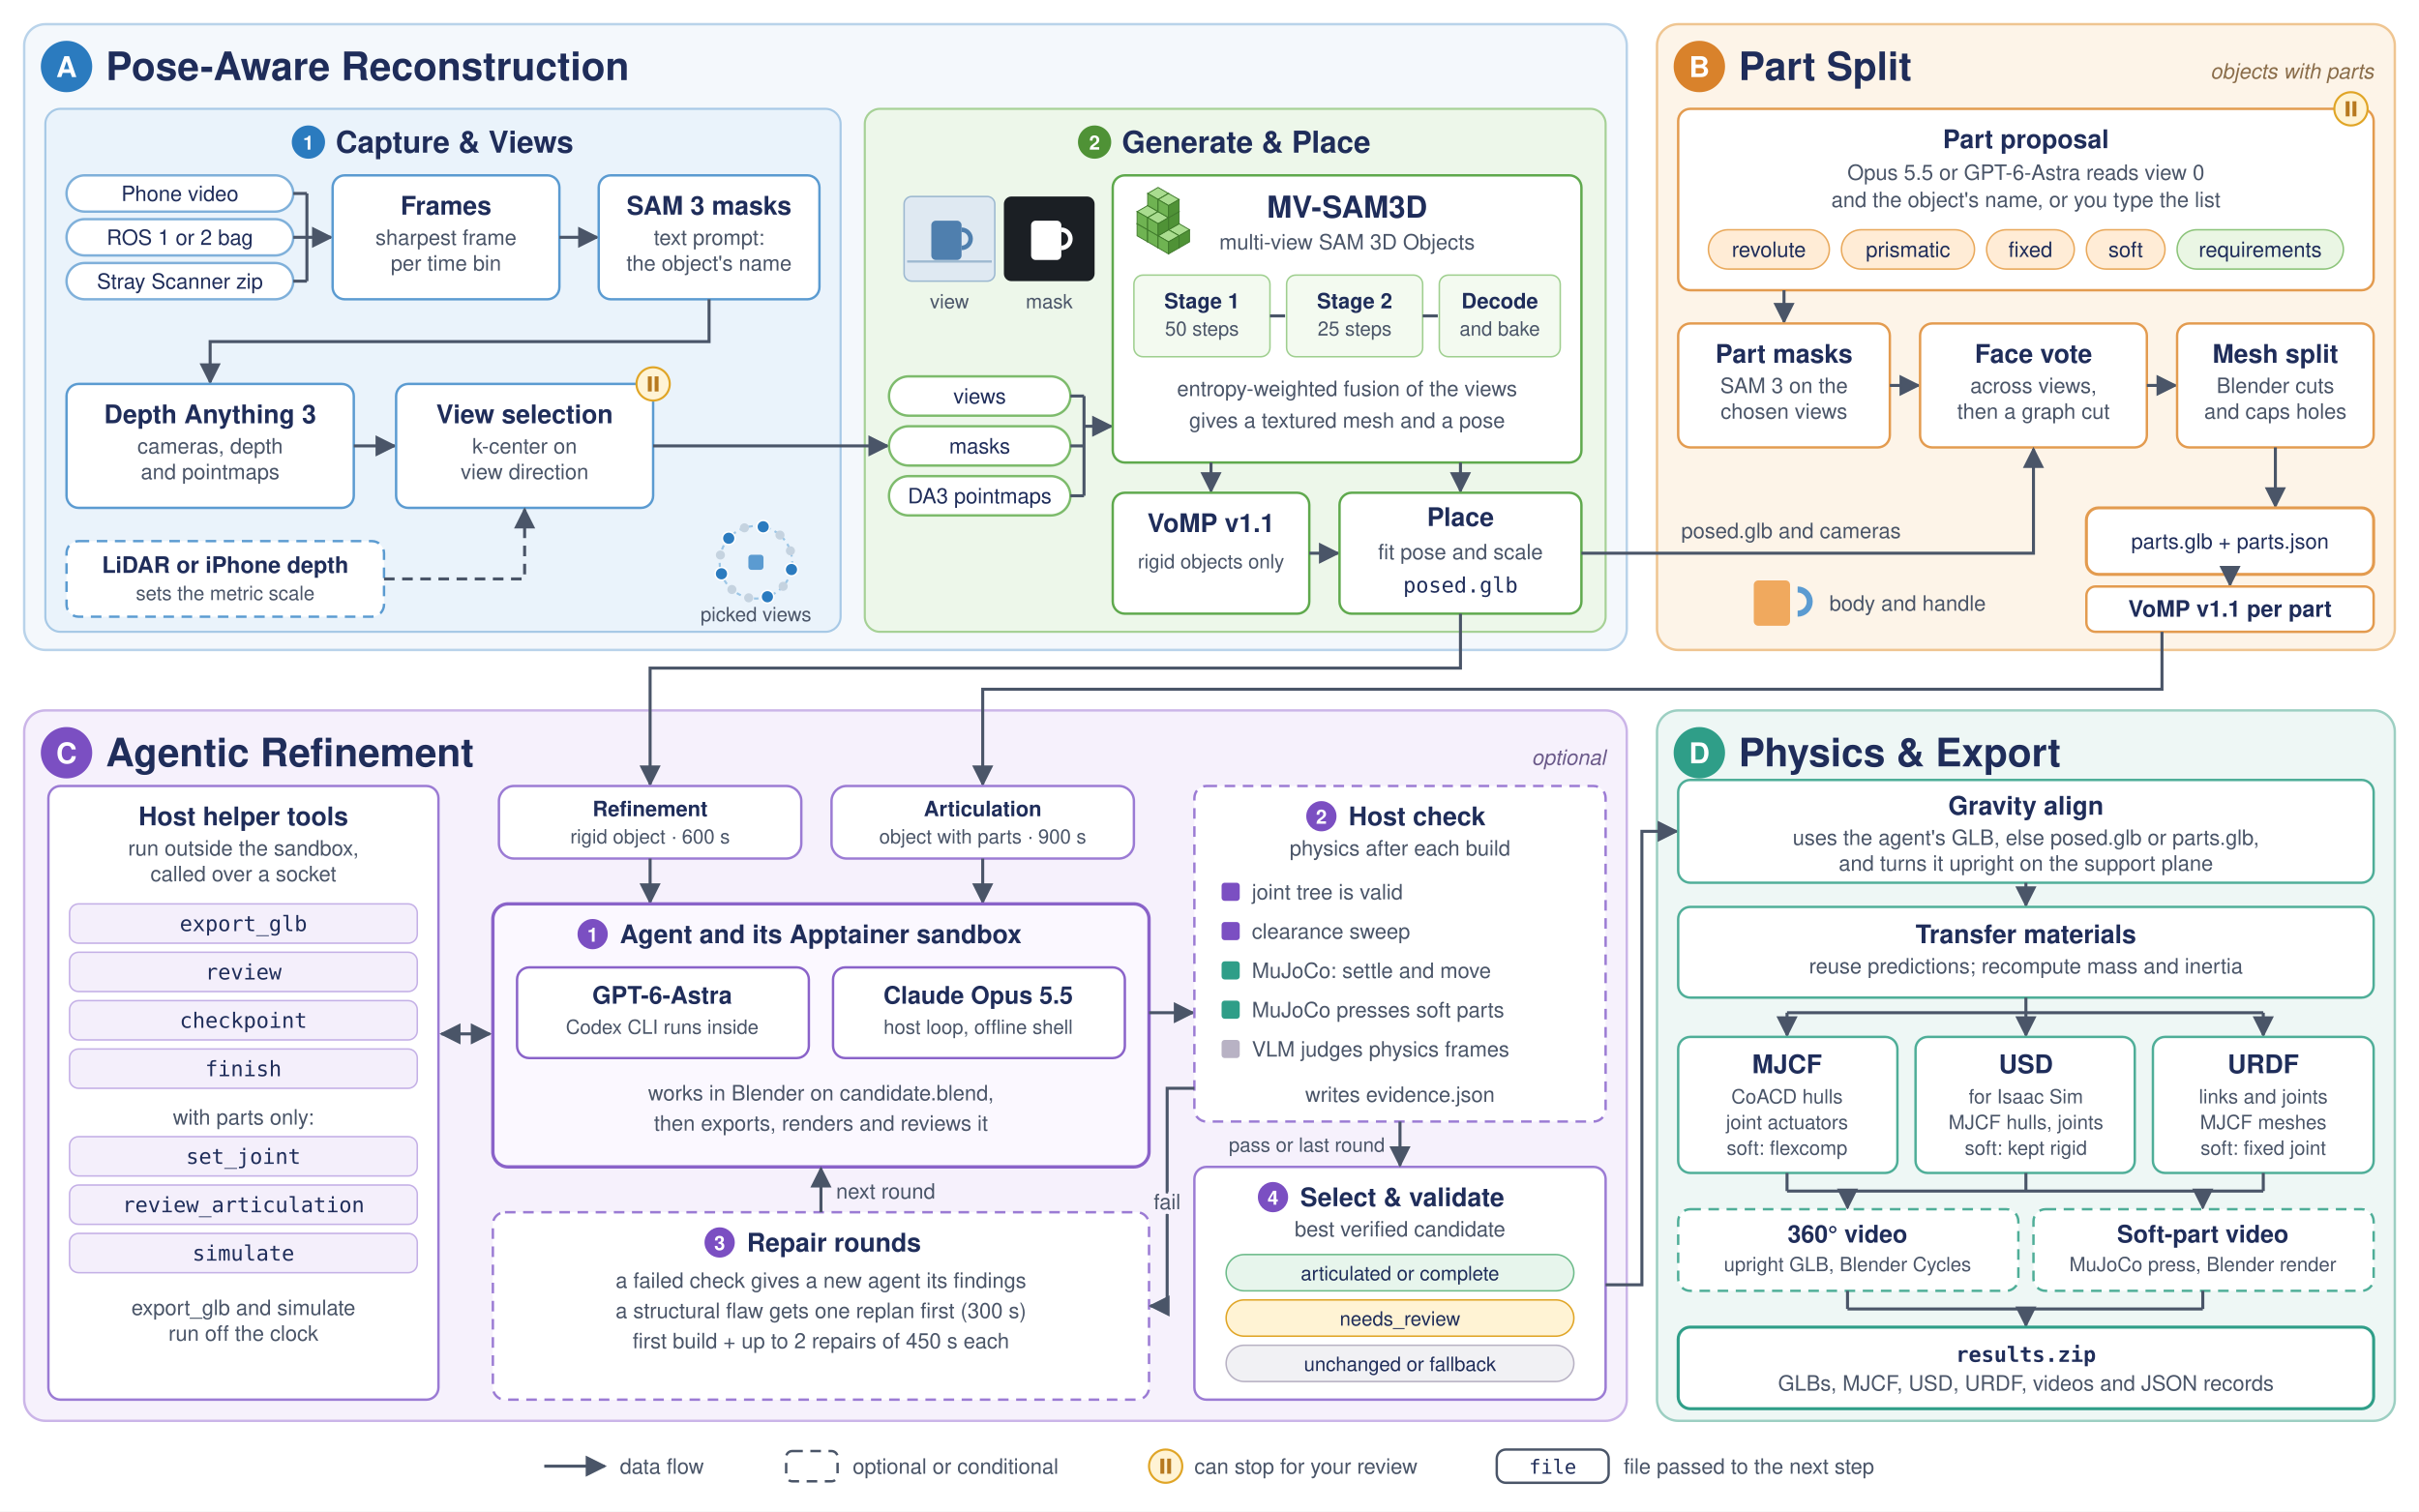
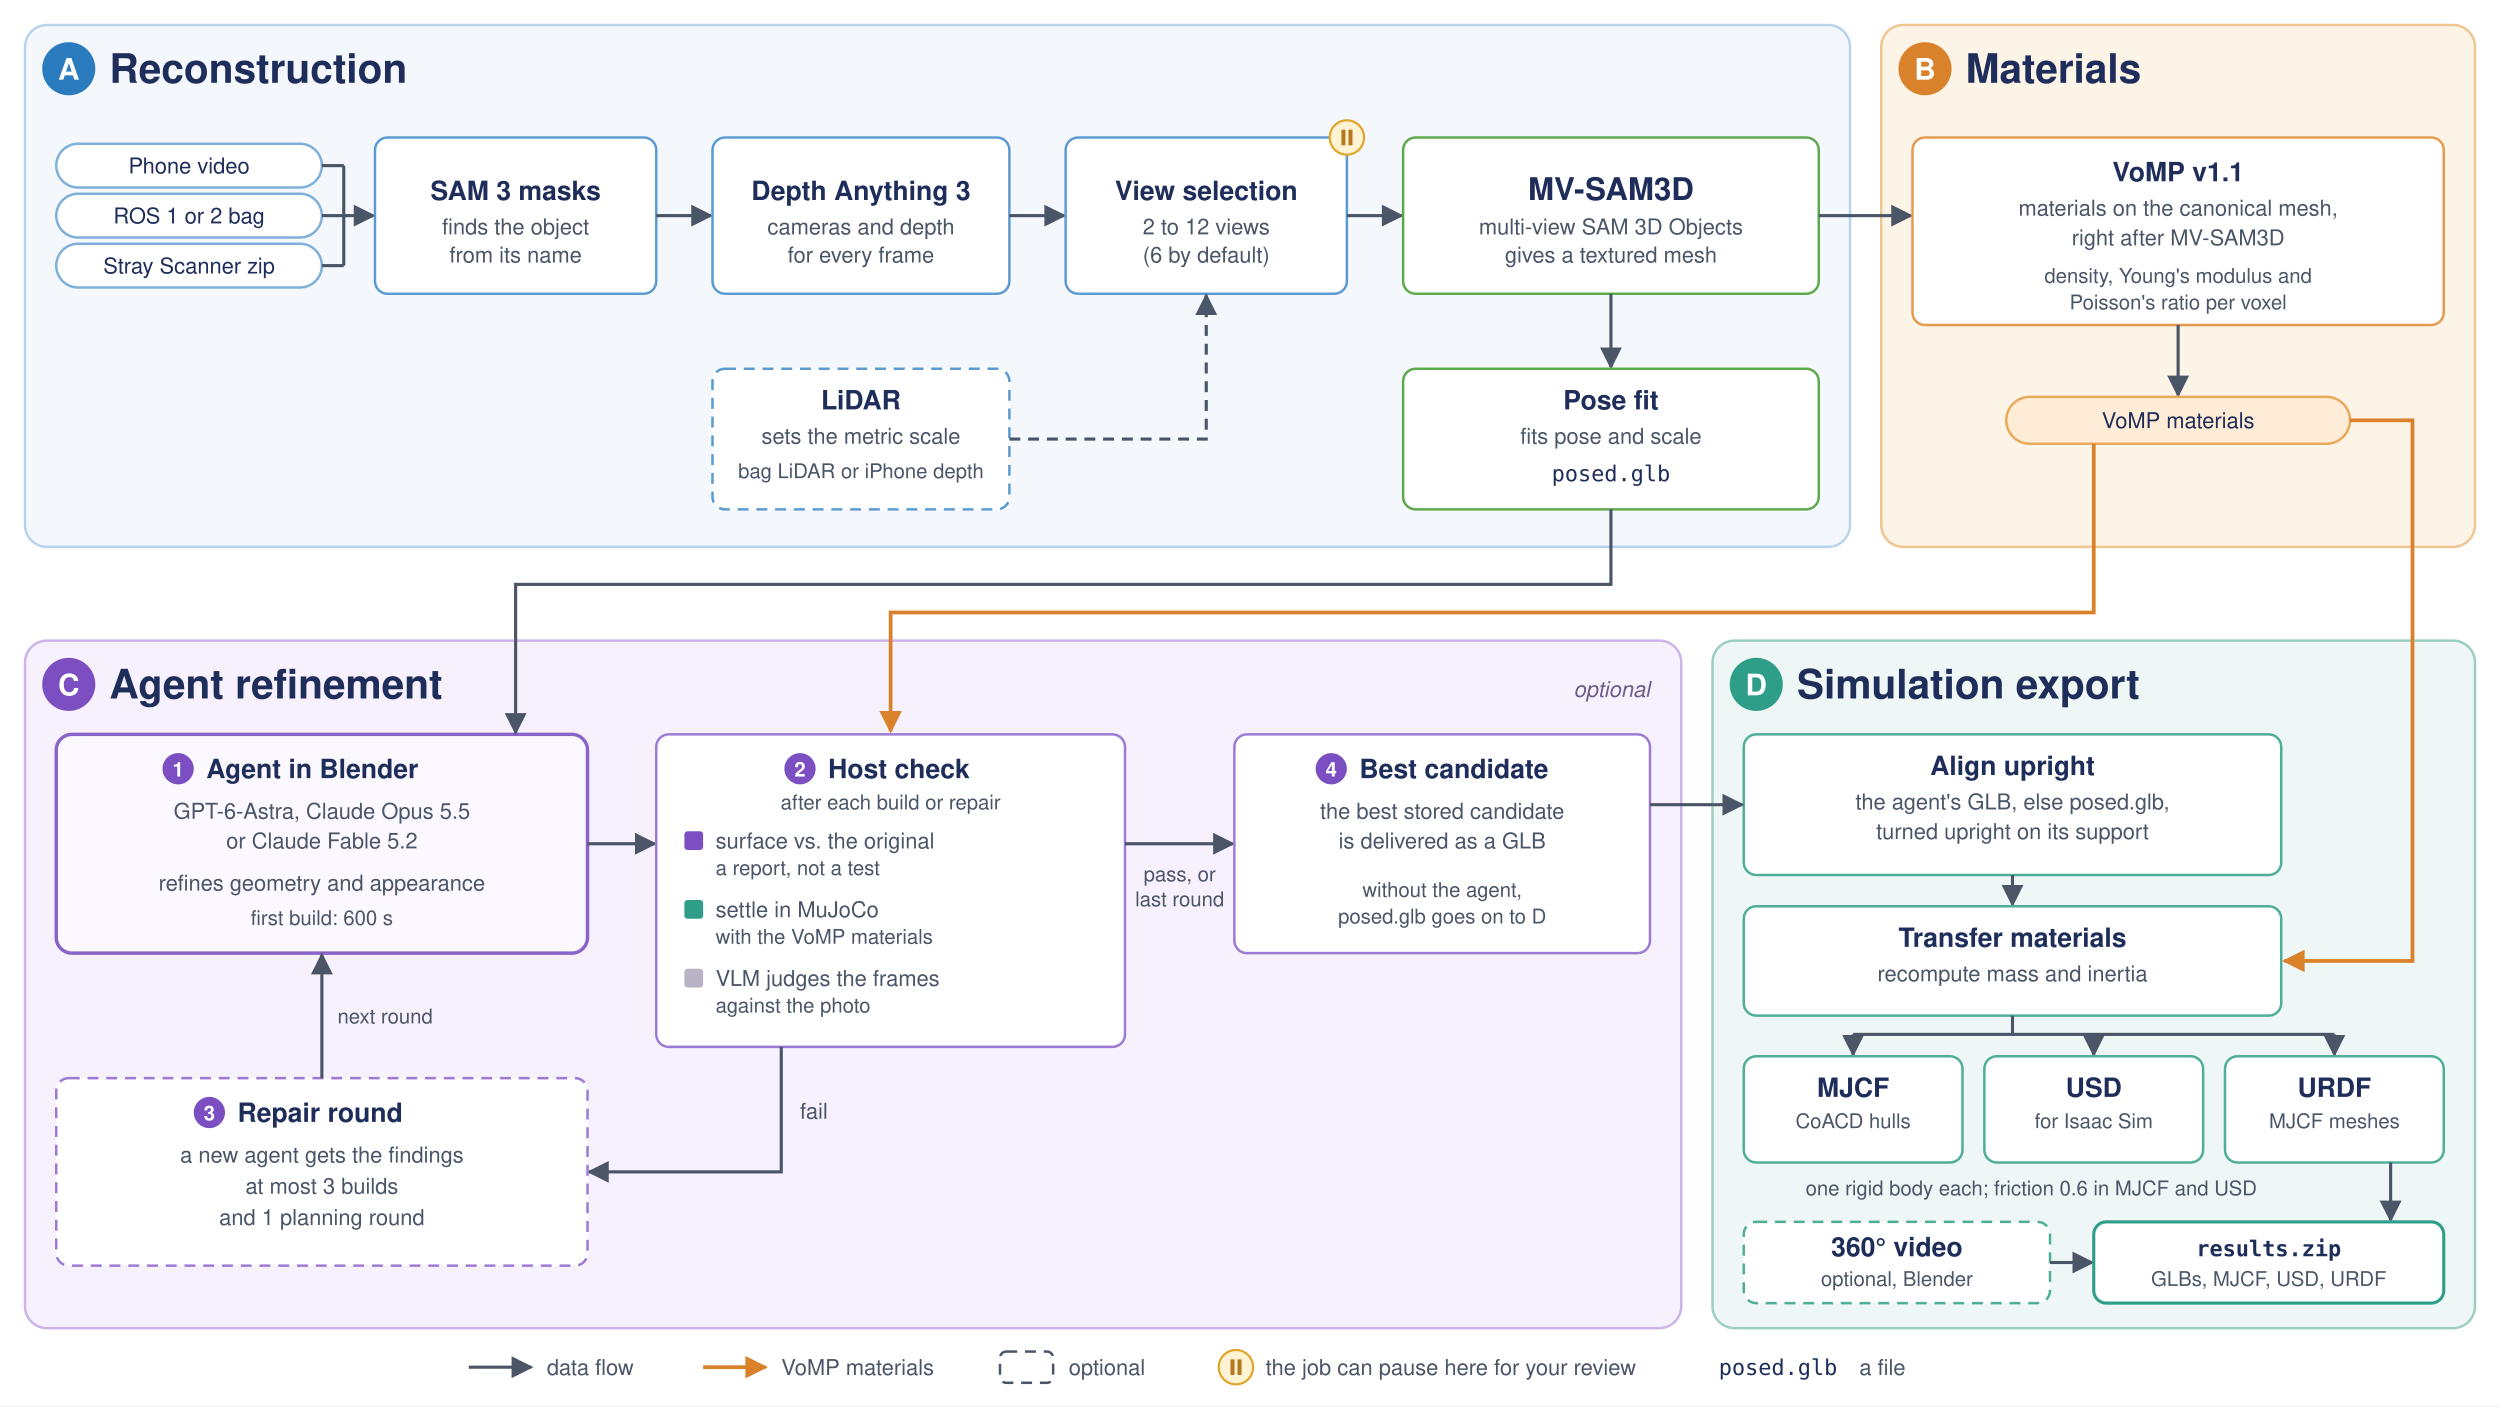
- <svg xmlns="http://www.w3.org/2000/svg" xmlns:xlink="http://www.w3.org/1999/xlink" viewBox="0 0 1600 1000" width="1600" height="1000" role="img" aria-labelledby="title desc">
+ <svg xmlns="http://www.w3.org/2000/svg" xmlns:xlink="http://www.w3.org/1999/xlink" viewBox="0 0 1600 900" width="1600" height="900" role="img" aria-labelledby="title desc">
  <defs>
    <style>
      text { font-family: Helvetica, Arial, "Liberation Sans", sans-serif; fill: #1f2d5a; }
      .t1 { font-size: 26px; font-weight: 700; }
      .t2 { font-size: 20px; font-weight: 700; }
      .bt { font-size: 17px; font-weight: 700; }
-       .bt16 { font-size: 16px; font-weight: 700; }
-       .bt15 { font-size: 15px; font-weight: 700; }
      .bs { font-size: 14px; fill: #4a5568; }
-       .sm { font-size: 14px; fill: #4a5568; }
      .xs { font-size: 13px; fill: #4a5568; }
      .tag { font-size: 14px; fill: #6b5a8a; font-style: italic; }
      .ch { font-size: 14px; }
      .mono { font-family: Menlo, Consolas, "DejaVu Sans Mono", monospace; font-size: 14px; }
      .lt { font-size: 14px; fill: #4a5568; }
      .badge { font-size: 19px; font-weight: 700; fill: #ffffff; }
      .num { font-size: 13px; font-weight: 700; fill: #ffffff; }
      .halo { paint-order: stroke; stroke-width: 6px; stroke-linejoin: round; }
      .c { text-anchor: middle; }
      .box { fill: #ffffff; stroke-width: 1.6; }
      .flow { fill: none; stroke: #4a5568; stroke-width: 2; }
+       .mat { fill: none; stroke: #d9822b; stroke-width: 2.4; }
      .dash { stroke-dasharray: 7 5; }
    </style>
    <marker id="ah" viewBox="0 0 10 10" refX="9" refY="5" markerWidth="7" markerHeight="7" orient="auto-start-reverse">
      <path d="M0,0 L10,5 L0,10 z" fill="#4a5568" />
+     </marker>
+     <marker id="am" viewBox="0 0 10 10" refX="9" refY="5" markerWidth="6" markerHeight="6" orient="auto-start-reverse">
+       <path d="M0,0 L10,5 L0,10 z" fill="#d9822b" />
    </marker>
    <g id="pause">
      <rect x="0" y="0" width="22" height="22" rx="11" fill="#fff3d4" stroke="#e0a526" stroke-width="1.4" />
      <rect x="7.5" y="6" width="2.6" height="10" fill="#b7791f" />
      <rect x="12" y="6" width="2.6" height="10" fill="#b7791f" />
    </g>
  </defs>
-   <rect x="0" y="0" width="1600" height="1000" fill="#ffffff" />
-   <rect x="16" y="16" width="1060" height="414" rx="14" fill="#f4f8fc" stroke="#b9d3ea" stroke-width="1.6" />
+   <rect x="0" y="0" width="1600" height="900" fill="#ffffff" />
+   <rect x="16" y="16" width="1168" height="334" rx="14" fill="#f4f8fc" stroke="#b9d3ea" stroke-width="1.6" />
  <circle cx="44" cy="44" r="17" fill="#2b7bbf" />
  <text class="badge c" x="44" y="51">A</text>
-   <text class="t1" x="70" y="53">Pose-Aware Reconstruction</text>
-   <rect x="30" y="72" width="526" height="346" rx="10" fill="#eaf3fb" stroke="#a7c9e6" stroke-width="1.4" />
-   <circle cx="204" cy="94" r="11" fill="#2b7bbf" />
-   <text class="num c" x="204" y="99">1</text>
-   <text class="t2" x="222" y="101">Capture &amp; Views</text>
-   <rect x="44" y="116" width="150" height="24" rx="12" class="box" stroke="#7fb0da" />
-   <text class="ch c" x="119" y="133">Phone video</text>
-   <rect x="44" y="145" width="150" height="24" rx="12" class="box" stroke="#7fb0da" />
-   <text class="ch c" x="119" y="162">ROS 1 or 2 bag</text>
-   <rect x="44" y="174" width="150" height="24" rx="12" class="box" stroke="#7fb0da" />
-   <text class="ch c" x="119" y="191">Stray Scanner zip</text>
-   <path class="flow" d="M194,128 H203 M194,157 H203 M194,186 H203 M203,128 V186" />
-   <path class="flow" d="M203,157 H219" marker-end="url(#ah)" />
-   <rect x="220" y="116" width="150" height="82" rx="8" class="box" stroke="#5b9bd1" />
-   <text class="bt c" x="295" y="142">Frames</text>
-   <text class="bs c" x="295" y="162">sharpest frame</text>
-   <text class="bs c" x="295" y="179">per time bin</text>
-   <path class="flow" d="M370,157 H395" marker-end="url(#ah)" />
-   <rect x="396" y="116" width="146" height="82" rx="8" class="box" stroke="#5b9bd1" />
-   <text class="bt c" x="469" y="142">SAM 3 masks</text>
-   <text class="bs c" x="469" y="162">text prompt:</text>
-   <text class="bs c" x="469" y="179">the object's name</text>
-   <path class="flow" d="M469,198 V226 H139 V253" marker-end="url(#ah)" />
-   <rect x="44" y="254" width="190" height="82" rx="8" class="box" stroke="#5b9bd1" />
-   <text class="bt c" x="139" y="280">Depth Anything 3</text>
-   <text class="bs c" x="139" y="300">cameras, depth</text>
-   <text class="bs c" x="139" y="317">and pointmaps</text>
-   <path class="flow" d="M234,295 H261" marker-end="url(#ah)" />
-   <rect x="262" y="254" width="170" height="82" rx="8" class="box" stroke="#5b9bd1" />
-   <text class="bt c" x="347" y="280">View selection</text>
-   <text class="bs c" x="347" y="300">k-center on</text>
-   <text class="bs c" x="347" y="317">view direction</text>
-   <use href="#pause" xlink:href="#pause" x="421" y="243" />
-   <g aria-hidden="true">
-     <circle cx="500" cy="372" r="24" fill="none" stroke="#9cc6e6" stroke-width="1.4" stroke-dasharray="3 3" />
-     <rect x="495" y="367" width="10" height="10" rx="2" fill="#5b9bd1" />
-     <circle cx="523.5" cy="376.8" r="4.2" fill="#2b7bbf" stroke="#ffffff" stroke-width="1" />
-     <circle cx="518.0" cy="387.9" r="3" fill="#c5d3e0" />
-     <circle cx="507.6" cy="394.8" r="4.2" fill="#2b7bbf" stroke="#ffffff" stroke-width="1" />
-     <circle cx="495.2" cy="395.5" r="3" fill="#c5d3e0" />
-     <circle cx="484.1" cy="390.0" r="3" fill="#c5d3e0" />
-     <circle cx="477.2" cy="379.6" r="4.2" fill="#2b7bbf" stroke="#ffffff" stroke-width="1" />
-     <circle cx="476.5" cy="367.2" r="3" fill="#c5d3e0" />
-     <circle cx="482.0" cy="356.1" r="4.2" fill="#2b7bbf" stroke="#ffffff" stroke-width="1" />
-     <circle cx="492.4" cy="349.2" r="3" fill="#c5d3e0" />
-     <circle cx="504.8" cy="348.5" r="4.2" fill="#2b7bbf" stroke="#ffffff" stroke-width="1" />
-     <circle cx="515.9" cy="354.0" r="3" fill="#c5d3e0" />
-     <circle cx="522.8" cy="364.4" r="3" fill="#c5d3e0" />
-   </g>
-   <text class="xs c" x="500" y="411">picked views</text>
-   <rect x="44" y="358" width="210" height="50" rx="8" class="box dash" stroke="#5b9bd1" />
-   <text class="bt15 c" x="149" y="379">LiDAR or iPhone depth</text>
-   <text class="xs c" x="149" y="397">sets the metric scale</text>
-   <path class="flow dash" d="M254,383 H347 V337" marker-end="url(#ah)" />
-   <rect x="572" y="72" width="490" height="346" rx="10" fill="#edf7ea" stroke="#a6d196" stroke-width="1.4" />
-   <circle cx="724" cy="94" r="11" fill="#4f9236" />
-   <text class="num c" x="724" y="99">2</text>
-   <text class="t2" x="742" y="101">Generate &amp; Place</text>
-   <path class="flow" d="M432,295 H587" marker-end="url(#ah)" />
-   <g aria-hidden="true">
-     <rect x="598" y="130" width="60" height="56" rx="5" fill="#dfe9f2" stroke="#9cb8d0" />
-     <line x1="600" y1="173" x2="656" y2="173" stroke="#9cb8d0" stroke-width="1.5" />
-     <rect x="616" y="146" width="20" height="26" rx="3" fill="#4f7fae" />
-     <path d="M636,152 a6,6 0 0 1 0,12" fill="none" stroke="#4f7fae" stroke-width="3" />
-     <rect x="664" y="130" width="60" height="56" rx="5" fill="#1b1f24" />
-     <rect x="682" y="146" width="20" height="26" rx="3" fill="#ffffff" />
-     <path d="M702,152 a6,6 0 0 1 0,12" fill="none" stroke="#ffffff" stroke-width="3" />
-   </g>
-   <text class="xs c" x="628" y="204">view</text>
-   <text class="xs c" x="694" y="204">mask</text>
-   <rect x="588" y="249" width="120" height="26" rx="13" class="box" stroke="#7dbb6c" />
-   <text class="ch c" x="648" y="267">views</text>
-   <rect x="588" y="282" width="120" height="26" rx="13" class="box" stroke="#7dbb6c" />
-   <text class="ch c" x="648" y="300">masks</text>
-   <rect x="588" y="315" width="120" height="26" rx="13" class="box" stroke="#7dbb6c" />
-   <text class="ch c" x="648" y="333">DA3 pointmaps</text>
-   <path class="flow" d="M708,262 H717 M708,295 H717 M708,328 H717 M717,262 V328" />
-   <path class="flow" d="M717,282 H735" marker-end="url(#ah)" />
-   <rect x="736" y="116" width="310" height="190" rx="8" class="box" stroke="#5fa94d" />
-   <g aria-hidden="true" transform="translate(-12,8)">
-     <polygon points="778.0,132.0 784.9,136.0 778.0,140.0 771.1,136.0" fill="#a9dc8f" stroke="#3f7a2b" stroke-width="0.6" />
-     <polygon points="771.1,136.0 778.0,140.0 778.0,148.0 771.1,144.0" fill="#6fb352" stroke="#3f7a2b" stroke-width="0.6" />
-     <polygon points="778.0,140.0 784.9,136.0 784.9,144.0 778.0,148.0" fill="#4f9236" stroke="#3f7a2b" stroke-width="0.6" />
-     <polygon points="771.1,136.0 778.0,140.0 771.1,144.0 764.1,140.0" fill="#a9dc8f" stroke="#3f7a2b" stroke-width="0.6" />
-     <polygon points="764.1,140.0 771.1,144.0 771.1,152.0 764.1,148.0" fill="#6fb352" stroke="#3f7a2b" stroke-width="0.6" />
-     <polygon points="771.1,144.0 778.0,140.0 778.0,148.0 771.1,152.0" fill="#4f9236" stroke="#3f7a2b" stroke-width="0.6" />
-     <polygon points="784.9,136.0 791.9,140.0 784.9,144.0 778.0,140.0" fill="#a9dc8f" stroke="#3f7a2b" stroke-width="0.6" />
-     <polygon points="778.0,140.0 784.9,144.0 784.9,152.0 778.0,148.0" fill="#6fb352" stroke="#3f7a2b" stroke-width="0.6" />
-     <polygon points="784.9,144.0 791.9,140.0 791.9,148.0 784.9,152.0" fill="#4f9236" stroke="#3f7a2b" stroke-width="0.6" />
-     <polygon points="778.0,140.0 784.9,144.0 778.0,148.0 771.1,144.0" fill="#a9dc8f" stroke="#3f7a2b" stroke-width="0.6" />
-     <polygon points="771.1,144.0 778.0,148.0 778.0,156.0 771.1,152.0" fill="#6fb352" stroke="#3f7a2b" stroke-width="0.6" />
-     <polygon points="778.0,148.0 784.9,144.0 784.9,152.0 778.0,156.0" fill="#4f9236" stroke="#3f7a2b" stroke-width="0.6" />
-     <polygon points="791.9,140.0 798.8,144.0 791.9,148.0 784.9,144.0" fill="#a9dc8f" stroke="#3f7a2b" stroke-width="0.6" />
-     <polygon points="784.9,144.0 791.9,148.0 791.9,156.0 784.9,152.0" fill="#6fb352" stroke="#3f7a2b" stroke-width="0.6" />
-     <polygon points="791.9,148.0 798.8,144.0 798.8,152.0 791.9,156.0" fill="#4f9236" stroke="#3f7a2b" stroke-width="0.6" />
-     <polygon points="784.9,144.0 791.9,148.0 784.9,152.0 778.0,148.0" fill="#a9dc8f" stroke="#3f7a2b" stroke-width="0.6" />
-     <polygon points="778.0,148.0 784.9,152.0 784.9,160.0 778.0,156.0" fill="#6fb352" stroke="#3f7a2b" stroke-width="0.6" />
-     <polygon points="784.9,152.0 791.9,148.0 791.9,156.0 784.9,160.0" fill="#4f9236" stroke="#3f7a2b" stroke-width="0.6" />
-     <polygon points="778.0,124.0 784.9,128.0 778.0,132.0 771.1,128.0" fill="#a9dc8f" stroke="#3f7a2b" stroke-width="0.6" />
-     <polygon points="771.1,128.0 778.0,132.0 778.0,140.0 771.1,136.0" fill="#6fb352" stroke="#3f7a2b" stroke-width="0.6" />
-     <polygon points="778.0,132.0 784.9,128.0 784.9,136.0 778.0,140.0" fill="#4f9236" stroke="#3f7a2b" stroke-width="0.6" />
-     <polygon points="784.9,128.0 791.9,132.0 784.9,136.0 778.0,132.0" fill="#a9dc8f" stroke="#3f7a2b" stroke-width="0.6" />
-     <polygon points="778.0,132.0 784.9,136.0 784.9,144.0 778.0,140.0" fill="#6fb352" stroke="#3f7a2b" stroke-width="0.6" />
-     <polygon points="784.9,136.0 791.9,132.0 791.9,140.0 784.9,144.0" fill="#4f9236" stroke="#3f7a2b" stroke-width="0.6" />
-     <polygon points="771.1,128.0 778.0,132.0 771.1,136.0 764.1,132.0" fill="#a9dc8f" stroke="#3f7a2b" stroke-width="0.6" />
-     <polygon points="764.1,132.0 771.1,136.0 771.1,144.0 764.1,140.0" fill="#6fb352" stroke="#3f7a2b" stroke-width="0.6" />
-     <polygon points="771.1,136.0 778.0,132.0 778.0,140.0 771.1,144.0" fill="#4f9236" stroke="#3f7a2b" stroke-width="0.6" />
-     <polygon points="778.0,132.0 784.9,136.0 778.0,140.0 771.1,136.0" fill="#a9dc8f" stroke="#3f7a2b" stroke-width="0.6" />
-     <polygon points="771.1,136.0 778.0,140.0 778.0,148.0 771.1,144.0" fill="#6fb352" stroke="#3f7a2b" stroke-width="0.6" />
-     <polygon points="778.0,140.0 784.9,136.0 784.9,144.0 778.0,148.0" fill="#4f9236" stroke="#3f7a2b" stroke-width="0.6" />
-     <polygon points="778.0,116.0 784.9,120.0 778.0,124.0 771.1,120.0" fill="#a9dc8f" stroke="#3f7a2b" stroke-width="0.6" />
-     <polygon points="771.1,120.0 778.0,124.0 778.0,132.0 771.1,128.0" fill="#6fb352" stroke="#3f7a2b" stroke-width="0.6" />
-     <polygon points="778.0,124.0 784.9,120.0 784.9,128.0 778.0,132.0" fill="#4f9236" stroke="#3f7a2b" stroke-width="0.6" />
-     <polygon points="784.9,120.0 791.9,124.0 784.9,128.0 778.0,124.0" fill="#a9dc8f" stroke="#3f7a2b" stroke-width="0.6" />
-     <polygon points="778.0,124.0 784.9,128.0 784.9,136.0 778.0,132.0" fill="#6fb352" stroke="#3f7a2b" stroke-width="0.6" />
-     <polygon points="784.9,128.0 791.9,124.0 791.9,132.0 784.9,136.0" fill="#4f9236" stroke="#3f7a2b" stroke-width="0.6" />
-   </g>
-   <text class="t2 c" x="891" y="144">MV-SAM3D</text>
-   <text class="bs c" x="891" y="165">multi-view SAM 3D Objects</text>
-   <rect x="750" y="182" width="90" height="54" rx="6" fill="#f3faf0" stroke="#9fcf8f" />
-   <text class="ch c" x="795" y="204" font-weight="700">Stage 1</text>
-   <text class="xs c" x="795" y="222">50 steps</text>
-   <rect x="851" y="182" width="90" height="54" rx="6" fill="#f3faf0" stroke="#9fcf8f" />
-   <text class="ch c" x="896" y="204" font-weight="700">Stage 2</text>
-   <text class="xs c" x="896" y="222">25 steps</text>
-   <rect x="952" y="182" width="80" height="54" rx="6" fill="#f3faf0" stroke="#9fcf8f" />
-   <text class="ch c" x="992" y="204" font-weight="700">Decode</text>
-   <text class="xs c" x="992" y="222">and bake</text>
-   <path class="flow" d="M840,209 H850 M941,209 H951" stroke-width="1.6" />
-   <text class="bs c" x="891" y="262">entropy-weighted fusion of the views</text>
-   <text class="bs c" x="891" y="283">gives a textured mesh and a pose</text>
-   <path class="flow" d="M801,306 V325" marker-end="url(#ah)" />
-   <rect x="736" y="326" width="130" height="80" rx="8" class="box" stroke="#5fa94d" />
-   <text class="bt c" x="801" y="352">VoMP v1.1</text>
-   <text class="xs c" x="801" y="376">rigid objects only</text>
-   <path class="flow" d="M866,366 H885" marker-end="url(#ah)" />
-   <path class="flow dash" d="M966,306 V325" marker-end="url(#ah)" />
-   <rect x="886" y="326" width="160" height="80" rx="8" class="box" stroke="#5fa94d" />
-   <text class="bt c" x="966" y="348">Place</text>
-   <text class="bs c" x="966" y="370">fit pose and scale</text>
-   <text class="mono c" x="966" y="392">posed.glb</text>
-   <rect x="1096" y="16" width="488" height="414" rx="14" fill="#fdf4e8" stroke="#efc591" stroke-width="1.6" />
-   <circle cx="1124" cy="44" r="17" fill="#d9822b" />
-   <text class="badge c" x="1124" y="51">B</text>
-   <text class="t1" x="1150" y="53">Part Split</text>
-   <text class="tag" x="1570" y="52" text-anchor="end" style="fill:#8a6d4a">objects with parts</text>
-   <rect x="1110" y="72" width="460" height="120" rx="8" class="box" stroke="#e39b4f" />
-   <text class="bt c" x="1340" y="98">Part proposal</text>
-   <text class="bs c" x="1340" y="119">Opus 5.5 or GPT-6-Astra reads view 0</text>
-   <text class="bs c" x="1340" y="137">and the object's name, or you type the list</text>
-   <rect x="1130" y="152" width="80" height="26" rx="13" fill="#ffecd6" stroke="#e9a95c" />
-   <text class="ch c" x="1170" y="170">revolute</text>
-   <rect x="1218" y="152" width="88" height="26" rx="13" fill="#ffecd6" stroke="#e9a95c" />
-   <text class="ch c" x="1262" y="170">prismatic</text>
-   <rect x="1314" y="152" width="58" height="26" rx="13" fill="#ffecd6" stroke="#e9a95c" />
-   <text class="ch c" x="1343" y="170">fixed</text>
-   <rect x="1380" y="152" width="52" height="26" rx="13" fill="#ffecd6" stroke="#e9a95c" />
-   <text class="ch c" x="1406" y="170">soft</text>
-   <rect x="1440" y="152" width="110" height="26" rx="13" fill="#eaf6e4" stroke="#8cc47a" />
-   <text class="ch c" x="1495" y="170">requirements</text>
-   <use href="#pause" xlink:href="#pause" x="1544" y="61" />
-   <path class="flow" d="M1180,192 V213" marker-end="url(#ah)" />
-   <rect x="1110" y="214" width="140" height="82" rx="8" class="box" stroke="#e39b4f" />
-   <text class="bt c" x="1180" y="240">Part masks</text>
-   <text class="bs c" x="1180" y="260">SAM 3 on the</text>
-   <text class="bs c" x="1180" y="277">chosen views</text>
-   <path class="flow" d="M1250,255 H1269" marker-end="url(#ah)" />
-   <rect x="1270" y="214" width="150" height="82" rx="8" class="box" stroke="#e39b4f" />
-   <text class="bt c" x="1345" y="240">Face vote</text>
-   <text class="bs c" x="1345" y="260">across views,</text>
-   <text class="bs c" x="1345" y="277">then a graph cut</text>
-   <path class="flow" d="M1420,255 H1439" marker-end="url(#ah)" />
-   <rect x="1440" y="214" width="130" height="82" rx="8" class="box" stroke="#e39b4f" />
-   <text class="bt c" x="1505" y="240">Mesh split</text>
-   <text class="bs c" x="1505" y="260">Blender cuts</text>
-   <text class="bs c" x="1505" y="277">and caps holes</text>
-   <path class="flow" d="M1505,296 V335" marker-end="url(#ah)" />
-   <rect x="1380" y="336" width="190" height="44" rx="8" fill="#ffffff" stroke="#e39b4f" stroke-width="2" />
-   <text class="ch c" x="1475" y="363">parts.glb + parts.json</text>
-   <path class="flow" d="M1046,366 H1345 V297" marker-end="url(#ah)" />
-   <text class="sm" x="1112" y="356">posed.glb and cameras</text>
-   <g aria-hidden="true">
-     <rect x="1160" y="384" width="24" height="30" rx="3" fill="#f0a95e" />
-     <path d="M1189,390 a7,7 0 0 1 0,16" fill="none" stroke="#5b9bd1" stroke-width="4" />
-   </g>
-   <text class="sm" x="1210" y="404">body and handle</text>
-   <path class="flow" d="M1475,380 V387" marker-end="url(#ah)" />
-   <rect x="1380" y="388" width="190" height="30" rx="6" class="box" stroke="#e39b4f" />
-   <text class="bt15 c" x="1475" y="408">VoMP v1.1 per part</text>
-   <rect x="16" y="470" width="1060" height="470" rx="14" fill="#f6f1fc" stroke="#cbb5e8" stroke-width="1.6" />
-   <circle cx="44" cy="498" r="17" fill="#7b4fc2" />
-   <text class="badge c" x="44" y="505">C</text>
-   <text class="t1" x="70" y="507">Agentic Refinement</text>
-   <text class="tag" x="1062" y="506" text-anchor="end">optional</text>
-   <path class="flow" d="M966,406 V442 H430 V519" marker-end="url(#ah)" />
-   <path class="flow" d="M1430,418 V456 H650 V519" marker-end="url(#ah)" />
-   <rect x="330" y="520" width="200" height="48" rx="10" fill="#ffffff" stroke="#9b7bd4" stroke-width="1.6" />
-   <text class="ch c" x="430" y="540" font-weight="700">Refinement</text>
-   <text class="xs c" x="430" y="558">rigid object · 600 s</text>
-   <rect x="550" y="520" width="200" height="48" rx="10" fill="#ffffff" stroke="#9b7bd4" stroke-width="1.6" />
-   <text class="ch c" x="650" y="540" font-weight="700">Articulation</text>
-   <text class="xs c" x="650" y="558">object with parts · 900 s</text>
-   <path class="flow" d="M430,568 V597" marker-end="url(#ah)" />
-   <path class="flow" d="M650,568 V597" marker-end="url(#ah)" />
-   <rect x="32" y="520" width="258" height="406" rx="8" class="box" stroke="#9b7bd4" />
-   <text class="bt c" x="161" y="546">Host helper tools</text>
-   <text class="sm c" x="161" y="566">run outside the sandbox,</text>
-   <text class="sm c" x="161" y="583">called over a socket</text>
-   <rect x="46" y="598" width="230" height="26" rx="6" fill="#f4effb" stroke="#c4b0e6" />
-   <text class="mono c" x="161" y="616">export_glb</text>
-   <rect x="46" y="630" width="230" height="26" rx="6" fill="#f4effb" stroke="#c4b0e6" />
-   <text class="mono c" x="161" y="648">review</text>
-   <rect x="46" y="662" width="230" height="26" rx="6" fill="#f4effb" stroke="#c4b0e6" />
-   <text class="mono c" x="161" y="680">checkpoint</text>
-   <rect x="46" y="694" width="230" height="26" rx="6" fill="#f4effb" stroke="#c4b0e6" />
-   <text class="mono c" x="161" y="712">finish</text>
-   <text class="sm c" x="161" y="744">with parts only:</text>
-   <rect x="46" y="752" width="230" height="26" rx="6" fill="#f4effb" stroke="#c4b0e6" />
-   <text class="mono c" x="161" y="770">set_joint</text>
-   <rect x="46" y="784" width="230" height="26" rx="6" fill="#f4effb" stroke="#c4b0e6" />
-   <text class="mono c" x="161" y="802">review_articulation</text>
-   <rect x="46" y="816" width="230" height="26" rx="6" fill="#f4effb" stroke="#c4b0e6" />
-   <text class="mono c" x="161" y="834">simulate</text>
-   <text class="sm c" x="161" y="870">export_glb and simulate</text>
-   <text class="sm c" x="161" y="887">run off the clock</text>
-   <path class="flow" d="M292,684 H324" marker-start="url(#ah)" marker-end="url(#ah)" />
-   <rect x="326" y="598" width="434" height="174" rx="10" fill="#fbf8ff" stroke="#8a63c9" stroke-width="2.2" />
-   <circle cx="392" cy="618" r="10" fill="#7b4fc2" />
-   <text class="num c" x="392" y="623">1</text>
-   <text class="bt" x="410" y="624">Agent and its Apptainer sandbox</text>
-   <rect x="342" y="640" width="193" height="60" rx="8" class="box" stroke="#8a63c9" />
-   <text class="bt16 c" x="438" y="664">GPT-6-Astra</text>
-   <text class="xs c" x="438" y="684">Codex CLI runs inside</text>
-   <rect x="551" y="640" width="193" height="60" rx="8" class="box" stroke="#8a63c9" />
-   <text class="bt16 c" x="647" y="664">Claude Opus 5.5</text>
-   <text class="xs c" x="647" y="684">host loop, offline shell</text>
-   <text class="bs c" x="543" y="728">works in Blender on candidate.blend,</text>
-   <text class="bs c" x="543" y="748">then exports, renders and reviews it</text>
-   <path class="flow" d="M760,670 H789" marker-end="url(#ah)" />
-   <rect x="790" y="520" width="272" height="222" rx="8" class="box dash" stroke="#9b7bd4" />
-   <circle cx="874" cy="540" r="10" fill="#7b4fc2" />
-   <text class="num c" x="874" y="545">2</text>
-   <text class="bt" x="892" y="546">Host check</text>
-   <text class="sm c" x="926" y="566">physics after each build</text>
-   <rect x="808" y="584" width="12" height="12" rx="2" fill="#7b4fc2" />
-   <text class="lt" x="828" y="595">joint tree is valid</text>
-   <rect x="808" y="610" width="12" height="12" rx="2" fill="#7b4fc2" />
-   <text class="lt" x="828" y="621">clearance sweep</text>
-   <rect x="808" y="636" width="12" height="12" rx="2" fill="#2f9e88" />
-   <text class="lt" x="828" y="647">MuJoCo: settle and move</text>
-   <rect x="808" y="662" width="12" height="12" rx="2" fill="#2f9e88" />
-   <text class="lt" x="828" y="673">MuJoCo presses soft parts</text>
-   <rect x="808" y="688" width="12" height="12" rx="2" fill="#b8b2c4" />
-   <text class="lt" x="828" y="699">VLM judges physics frames</text>
-   <text class="sm c" x="926" y="729">writes evidence.json</text>
-   <rect x="326" y="802" width="434" height="124" rx="8" class="box dash" stroke="#9b7bd4" />
-   <circle cx="476" cy="822" r="10" fill="#7b4fc2" />
-   <text class="num c" x="476" y="827">3</text>
-   <text class="bt" x="494" y="828">Repair rounds</text>
-   <text class="bs c" x="543" y="852">a failed check gives a new agent its findings</text>
-   <text class="bs c" x="543" y="872">a structural flaw gets one replan first (300 s)</text>
-   <text class="bs c" x="543" y="892">first build + up to 2 repairs of 450 s each</text>
-   <path class="flow" d="M790,720 H772 V864 H761" marker-end="url(#ah)" />
-   <text class="sm c halo" x="772" y="800" stroke="#f6f1fc">fail</text>
-   <path class="flow" d="M543,802 V773" marker-end="url(#ah)" />
-   <text class="sm halo" x="553" y="793" stroke="#f6f1fc">next round</text>
-   <rect x="790" y="772" width="272" height="154" rx="8" class="box" stroke="#9b7bd4" />
-   <circle cx="842" cy="792" r="10" fill="#7b4fc2" />
-   <text class="num c" x="842" y="797">4</text>
-   <text class="bt" x="860" y="798">Select &amp; validate</text>
-   <text class="sm c" x="926" y="818">best verified candidate</text>
-   <rect x="811" y="830" width="230" height="24" rx="12" fill="#e7f5ec" stroke="#6dbb8a" />
-   <text class="xs c" x="926" y="847" style="fill:#1f2d5a">articulated or complete</text>
-   <rect x="811" y="860" width="230" height="24" rx="12" fill="#fff3d4" stroke="#e0a526" />
-   <text class="xs c" x="926" y="877" style="fill:#1f2d5a">needs_review</text>
-   <rect x="811" y="890" width="230" height="24" rx="12" fill="#f1f1f4" stroke="#b8b2c4" />
-   <text class="xs c" x="926" y="907" style="fill:#1f2d5a">unchanged or fallback</text>
-   <path class="flow" d="M926,742 V771" marker-end="url(#ah)" />
-   <text class="xs halo" x="916" y="762" stroke="#f6f1fc" text-anchor="end">pass or last round</text>
-   <rect x="1096" y="470" width="488" height="470" rx="14" fill="#eef7f5" stroke="#9ccfc2" stroke-width="1.6" />
-   <circle cx="1124" cy="498" r="17" fill="#2f9e88" />
-   <text class="badge c" x="1124" y="505">D</text>
-   <text class="t1" x="1150" y="507">Physics &amp; Export</text>
-   <path class="flow" d="M1062,850 H1086 V550 H1109" marker-end="url(#ah)" />
-   <rect x="1110" y="516" width="460" height="68" rx="8" class="box" stroke="#4fae98" />
-   <text class="bt c" x="1340" y="539">Gravity align</text>
-   <text class="sm c" x="1340" y="559">uses the agent's GLB, else posed.glb or parts.glb,</text>
-   <text class="sm c" x="1340" y="576">and turns it upright on the support plane</text>
-   <path class="flow" d="M1340,584 V599" marker-end="url(#ah)" />
-   <rect x="1110" y="600" width="460" height="60" rx="8" class="box" stroke="#4fae98" />
-   <text class="bt c" x="1340" y="624">Transfer materials</text>
-   <text class="sm c" x="1340" y="644">reuse predictions; recompute mass and inertia</text>
-   <path class="flow" d="M1340,660 V670 M1182,670 H1497" />
-   <path class="flow" d="M1182,670 V685" marker-end="url(#ah)" />
-   <path class="flow" d="M1340,670 V685" marker-end="url(#ah)" />
-   <path class="flow" d="M1497,670 V685" marker-end="url(#ah)" />
-   <rect x="1110" y="686" width="145" height="90" rx="8" class="box" stroke="#4fae98" />
-   <text class="bt c" x="1182" y="710">MJCF</text>
-   <text class="xs c" x="1182" y="730">CoACD hulls</text>
-   <text class="xs c" x="1182" y="747">joint actuators</text>
-   <text class="xs c" x="1182" y="764">soft: flexcomp</text>
-   <rect x="1267" y="686" width="145" height="90" rx="8" class="box" stroke="#4fae98" />
-   <text class="bt c" x="1340" y="710">USD</text>
-   <text class="xs c" x="1340" y="730">for Isaac Sim</text>
-   <text class="xs c" x="1340" y="747">MJCF hulls, joints</text>
-   <text class="xs c" x="1340" y="764">soft: kept rigid</text>
-   <rect x="1424" y="686" width="146" height="90" rx="8" class="box" stroke="#4fae98" />
-   <text class="bt c" x="1497" y="710">URDF</text>
-   <text class="xs c" x="1497" y="730">links and joints</text>
-   <text class="xs c" x="1497" y="747">MJCF meshes</text>
-   <text class="xs c" x="1497" y="764">soft: fixed joint</text>
-   <path class="flow" d="M1182,776 V788 M1340,776 V788 M1497,776 V788 M1182,788 H1497" />
-   <path class="flow" d="M1222,788 V799" marker-end="url(#ah)" />
-   <path class="flow" d="M1457,788 V799" marker-end="url(#ah)" />
-   <rect x="1110" y="800" width="225" height="54" rx="8" class="box dash" stroke="#4fae98" />
-   <text class="bt16 c" x="1222" y="822">360° video</text>
-   <text class="xs c" x="1222" y="841">upright GLB, Blender Cycles</text>
-   <rect x="1345" y="800" width="225" height="54" rx="8" class="box dash" stroke="#4fae98" />
-   <text class="bt16 c" x="1457" y="822">Soft-part video</text>
-   <text class="xs c" x="1457" y="841">MuJoCo press, Blender render</text>
-   <path class="flow" d="M1222,854 V866 M1457,854 V866 M1222,866 H1457" />
-   <path class="flow" d="M1340,866 V877" marker-end="url(#ah)" />
-   <rect x="1110" y="878" width="460" height="54" rx="8" fill="#ffffff" stroke="#2f9e88" stroke-width="2" />
-   <text class="mono c" x="1340" y="901" font-weight="700">results.zip</text>
-   <text class="sm c" x="1340" y="920">GLBs, MJCF, USD, URDF, videos and JSON records</text>
-   <path class="flow" d="M360,970 H400" marker-end="url(#ah)" />
-   <text class="lt" x="410" y="975">data flow</text>
-   <rect x="520" y="960" width="34" height="20" rx="4" fill="#ffffff" stroke="#4a5568" stroke-width="1.6" class="dash" />
-   <text class="lt" x="564" y="975">optional or conditional</text>
-   <use href="#pause" xlink:href="#pause" x="760" y="959" />
-   <text class="lt" x="790" y="975">can stop for your review</text>
-   <rect x="990" y="959" width="74" height="22" rx="6" fill="#ffffff" stroke="#4a5568" stroke-width="1.6" />
-   <text class="mono c" x="1027" y="975" style="font-size:13px">file</text>
-   <text class="lt" x="1074" y="975">file passed to the next step</text>
+   <text class="t1" x="70" y="53">Reconstruction</text>
+   <rect x="36" y="92" width="170" height="28" rx="14" class="box" stroke="#7fb0da" />
+   <text class="ch c" x="121" y="111">Phone video</text>
+   <rect x="36" y="124" width="170" height="28" rx="14" class="box" stroke="#7fb0da" />
+   <text class="ch c" x="121" y="143">ROS 1 or 2 bag</text>
+   <rect x="36" y="156" width="170" height="28" rx="14" class="box" stroke="#7fb0da" />
+   <text class="ch c" x="121" y="175">Stray Scanner zip</text>
+   <path class="flow" d="M206,106 H220 M206,138 H220 M206,170 H220 M220,106 V170" />
+   <path class="flow" d="M220,138 H239" marker-end="url(#ah)" />
+   <rect x="240" y="88" width="180" height="100" rx="8" class="box" stroke="#5b9bd1" />
+   <text class="bt c" x="330" y="128">SAM 3 masks</text>
+   <text class="bs c" x="330" y="150">finds the object</text>
+   <text class="bs c" x="330" y="168">from its name</text>
+   <path class="flow" d="M420,138 H455" marker-end="url(#ah)" />
+   <rect x="456" y="88" width="190" height="100" rx="8" class="box" stroke="#5b9bd1" />
+   <text class="bt c" x="551" y="128">Depth Anything 3</text>
+   <text class="bs c" x="551" y="150">cameras and depth</text>
+   <text class="bs c" x="551" y="168">for every frame</text>
+   <path class="flow" d="M646,138 H681" marker-end="url(#ah)" />
+   <rect x="682" y="88" width="180" height="100" rx="8" class="box" stroke="#5b9bd1" />
+   <text class="bt c" x="772" y="128">View selection</text>
+   <text class="bs c" x="772" y="150">2 to 12 views</text>
+   <text class="bs c" x="772" y="168">(6 by default)</text>
+   <use href="#pause" xlink:href="#pause" x="851" y="77" />
+   <path class="flow" d="M862,138 H897" marker-end="url(#ah)" />
+   <rect x="898" y="88" width="266" height="100" rx="8" class="box" stroke="#5fa94d" />
+   <text class="t2 c" x="1031" y="128">MV-SAM3D</text>
+   <text class="bs c" x="1031" y="150">multi-view SAM 3D Objects</text>
+   <text class="bs c" x="1031" y="168">gives a textured mesh</text>
+   <rect x="456" y="236" width="190" height="90" rx="8" class="box dash" stroke="#5b9bd1" />
+   <text class="bt c" x="551" y="262">LiDAR</text>
+   <text class="bs c" x="551" y="284">sets the metric scale</text>
+   <text class="xs c" x="551" y="306">bag LiDAR or iPhone depth</text>
+   <path class="flow dash" d="M646,281 H772 V189" marker-end="url(#ah)" />
+   <path class="flow" d="M1031,188 V235" marker-end="url(#ah)" />
+   <rect x="898" y="236" width="266" height="90" rx="8" class="box" stroke="#5fa94d" />
+   <text class="bt c" x="1031" y="262">Pose fit</text>
+   <text class="bs c" x="1031" y="284">fits pose and scale</text>
+   <text class="mono c" x="1031" y="308">posed.glb</text>
+   <rect x="1204" y="16" width="380" height="334" rx="14" fill="#fdf4e8" stroke="#efc591" stroke-width="1.6" />
+   <circle cx="1232" cy="44" r="17" fill="#d9822b" />
+   <text class="badge c" x="1232" y="51">B</text>
+   <text class="t1" x="1258" y="53">Materials</text>
+   <path class="flow" d="M1164,138 H1223" marker-end="url(#ah)" />
+   <rect x="1224" y="88" width="340" height="120" rx="8" class="box" stroke="#e39b4f" />
+   <text class="bt c" x="1394" y="116">VoMP v1.1</text>
+   <text class="bs c" x="1394" y="138">materials on the canonical mesh,</text>
+   <text class="bs c" x="1394" y="157">right after MV-SAM3D</text>
+   <text class="xs c" x="1394" y="181">density, Young's modulus and</text>
+   <text class="xs c" x="1394" y="198">Poisson's ratio per voxel</text>
+   <path class="flow" d="M1394,208 V253" marker-end="url(#ah)" />
+   <rect x="1284" y="254" width="220" height="30" rx="15" fill="#ffecd6" stroke="#e9a95c" stroke-width="1.6" />
+   <text class="ch c" x="1394" y="274">VoMP materials</text>
+   <rect x="16" y="410" width="1060" height="440" rx="14" fill="#f6f1fc" stroke="#cbb5e8" stroke-width="1.6" />
+   <circle cx="44" cy="438" r="17" fill="#7b4fc2" />
+   <text class="badge c" x="44" y="445">C</text>
+   <text class="t1" x="70" y="447">Agent refinement</text>
+   <text class="tag" x="1056" y="446" text-anchor="end">optional</text>
+   <rect x="36" y="470" width="340" height="140" rx="10" fill="#fbf8ff" stroke="#8a63c9" stroke-width="2.2" />
+   <circle cx="114" cy="492" r="10" fill="#7b4fc2" />
+   <text class="num c" x="114" y="497">1</text>
+   <text class="bt" x="132" y="498">Agent in Blender</text>
+   <text class="bs c" x="206" y="524">GPT-6-Astra, Claude Opus 5.5</text>
+   <text class="bs c" x="206" y="543">or Claude Fable 5.2</text>
+   <text class="bs c" x="206" y="570">refines geometry and appearance</text>
+   <text class="xs c" x="206" y="592">first build: 600 s</text>
+   <path class="flow" d="M376,540 H419" marker-end="url(#ah)" />
+   <rect x="420" y="470" width="300" height="200" rx="8" class="box" stroke="#9b7bd4" />
+   <circle cx="512" cy="492" r="10" fill="#7b4fc2" />
+   <text class="num c" x="512" y="497">2</text>
+   <text class="bt" x="530" y="498">Host check</text>
+   <text class="xs c" x="570" y="518">after each build or repair</text>
+   <rect x="438" y="532" width="12" height="12" rx="2" fill="#7b4fc2" />
+   <text class="lt" x="458" y="543">surface vs. the original</text>
+   <text class="xs" x="458" y="560">a report, not a test</text>
+   <rect x="438" y="576" width="12" height="12" rx="2" fill="#2f9e88" />
+   <text class="lt" x="458" y="587">settle in MuJoCo</text>
+   <text class="xs" x="458" y="604">with the VoMP materials</text>
+   <rect x="438" y="620" width="12" height="12" rx="2" fill="#b8b2c4" />
+   <text class="lt" x="458" y="631">VLM judges the frames</text>
+   <text class="xs" x="458" y="648">against the photo</text>
+   <path class="flow" d="M500,670 V750 H377" marker-end="url(#ah)" />
+   <text class="bs halo" x="512" y="716" stroke="#f6f1fc">fail</text>
+   <rect x="36" y="690" width="340" height="120" rx="8" class="box dash" stroke="#9b7bd4" />
+   <circle cx="134" cy="712" r="10" fill="#7b4fc2" />
+   <text class="num c" x="134" y="717">3</text>
+   <text class="bt" x="152" y="718">Repair round</text>
+   <text class="bs c" x="206" y="744">a new agent gets the findings</text>
+   <text class="bs c" x="206" y="764">at most 3 builds</text>
+   <text class="bs c" x="206" y="784">and 1 planning round</text>
+   <path class="flow" d="M206,690 V611" marker-end="url(#ah)" />
+   <text class="xs halo" x="216" y="655" stroke="#f6f1fc">next round</text>
+   <path class="flow" d="M720,540 H789" marker-end="url(#ah)" />
+   <text class="xs c halo" x="755" y="564" stroke="#f6f1fc">pass, or</text>
+   <text class="xs c halo" x="755" y="580" stroke="#f6f1fc">last round</text>
+   <rect x="790" y="470" width="266" height="140" rx="8" class="box" stroke="#9b7bd4" />
+   <circle cx="852" cy="492" r="10" fill="#7b4fc2" />
+   <text class="num c" x="852" y="497">4</text>
+   <text class="bt" x="870" y="498">Best candidate</text>
+   <text class="bs c" x="923" y="524">the best stored candidate</text>
+   <text class="bs c" x="923" y="543">is delivered as a GLB</text>
+   <text class="xs c" x="923" y="574">without the agent,</text>
+   <text class="xs c" x="923" y="591">posed.glb goes on to D</text>
+   <rect x="1096" y="410" width="488" height="440" rx="14" fill="#eef7f5" stroke="#9ccfc2" stroke-width="1.6" />
+   <circle cx="1124" cy="438" r="17" fill="#2f9e88" />
+   <text class="badge c" x="1124" y="445">D</text>
+   <text class="t1" x="1150" y="447">Simulation export</text>
+   <rect x="1116" y="470" width="344" height="90" rx="8" class="box" stroke="#4fae98" />
+   <text class="bt c" x="1288" y="496">Align upright</text>
+   <text class="bs c" x="1288" y="518">the agent's GLB, else posed.glb,</text>
+   <text class="bs c" x="1288" y="537">turned upright on its support</text>
+   <path class="flow" d="M1288,560 V579" marker-end="url(#ah)" />
+   <rect x="1116" y="580" width="344" height="70" rx="8" class="box" stroke="#4fae98" />
+   <text class="bt c" x="1288" y="606">Transfer materials</text>
+   <text class="bs c" x="1288" y="628">recompute mass and inertia</text>
+   <path class="flow" d="M1288,650 V662 M1186,662 H1494" />
+   <path class="flow" d="M1186,662 V675" marker-end="url(#ah)" />
+   <path class="flow" d="M1340,662 V675" marker-end="url(#ah)" />
+   <path class="flow" d="M1494,662 V675" marker-end="url(#ah)" />
+   <rect x="1116" y="676" width="140" height="68" rx="8" class="box" stroke="#4fae98" />
+   <text class="bt c" x="1186" y="702">MJCF</text>
+   <text class="xs c" x="1186" y="722">CoACD hulls</text>
+   <rect x="1270" y="676" width="140" height="68" rx="8" class="box" stroke="#4fae98" />
+   <text class="bt c" x="1340" y="702">USD</text>
+   <text class="xs c" x="1340" y="722">for Isaac Sim</text>
+   <rect x="1424" y="676" width="140" height="68" rx="8" class="box" stroke="#4fae98" />
+   <text class="bt c" x="1494" y="702">URDF</text>
+   <text class="xs c" x="1494" y="722">MJCF meshes</text>
+   <text class="xs c" x="1300" y="765">one rigid body each; friction 0.6 in MJCF and USD</text>
+   <rect x="1116" y="782" width="196" height="52" rx="8" class="box dash" stroke="#4fae98" />
+   <text class="bt c" x="1214" y="804">360° video</text>
+   <text class="xs c" x="1214" y="823">optional, Blender</text>
+   <path class="flow" d="M1312,808 H1339" marker-end="url(#ah)" />
+   <path class="flow" d="M1530,744 V781" marker-end="url(#ah)" />
+   <rect x="1340" y="782" width="224" height="52" rx="8" fill="#ffffff" stroke="#2f9e88" stroke-width="2" />
+   <text class="mono c" x="1452" y="804" font-weight="700">results.zip</text>
+   <text class="xs c" x="1452" y="823">GLBs, MJCF, USD, URDF</text>
+   <path class="flow" d="M1031,326 V374 H330 V469" marker-end="url(#ah)" />
+   <path class="mat" d="M1340,284 V392 H570 V468" marker-end="url(#am)" />
+   <path class="mat" d="M1504,269 H1544 V615 H1462" marker-end="url(#am)" />
+   <path class="flow" d="M1056,515 H1115" marker-end="url(#ah)" />
+   <path class="flow" d="M300,875 H340" marker-end="url(#ah)" />
+   <text class="lt" x="350" y="880">data flow</text>
+   <path class="mat" d="M450,875 H490" marker-end="url(#am)" />
+   <text class="lt" x="500" y="880">VoMP materials</text>
+   <rect x="640" y="865" width="34" height="20" rx="4" fill="#ffffff" stroke="#4a5568" stroke-width="1.6" class="dash" />
+   <text class="lt" x="684" y="880">optional</text>
+   <use href="#pause" xlink:href="#pause" x="780" y="864" />
+   <text class="lt" x="810" y="880">the job can pause here for your review</text>
+   <text class="mono" x="1100" y="880">posed.glb</text>
+   <text class="lt" x="1190" y="880">a file</text>
</svg>
